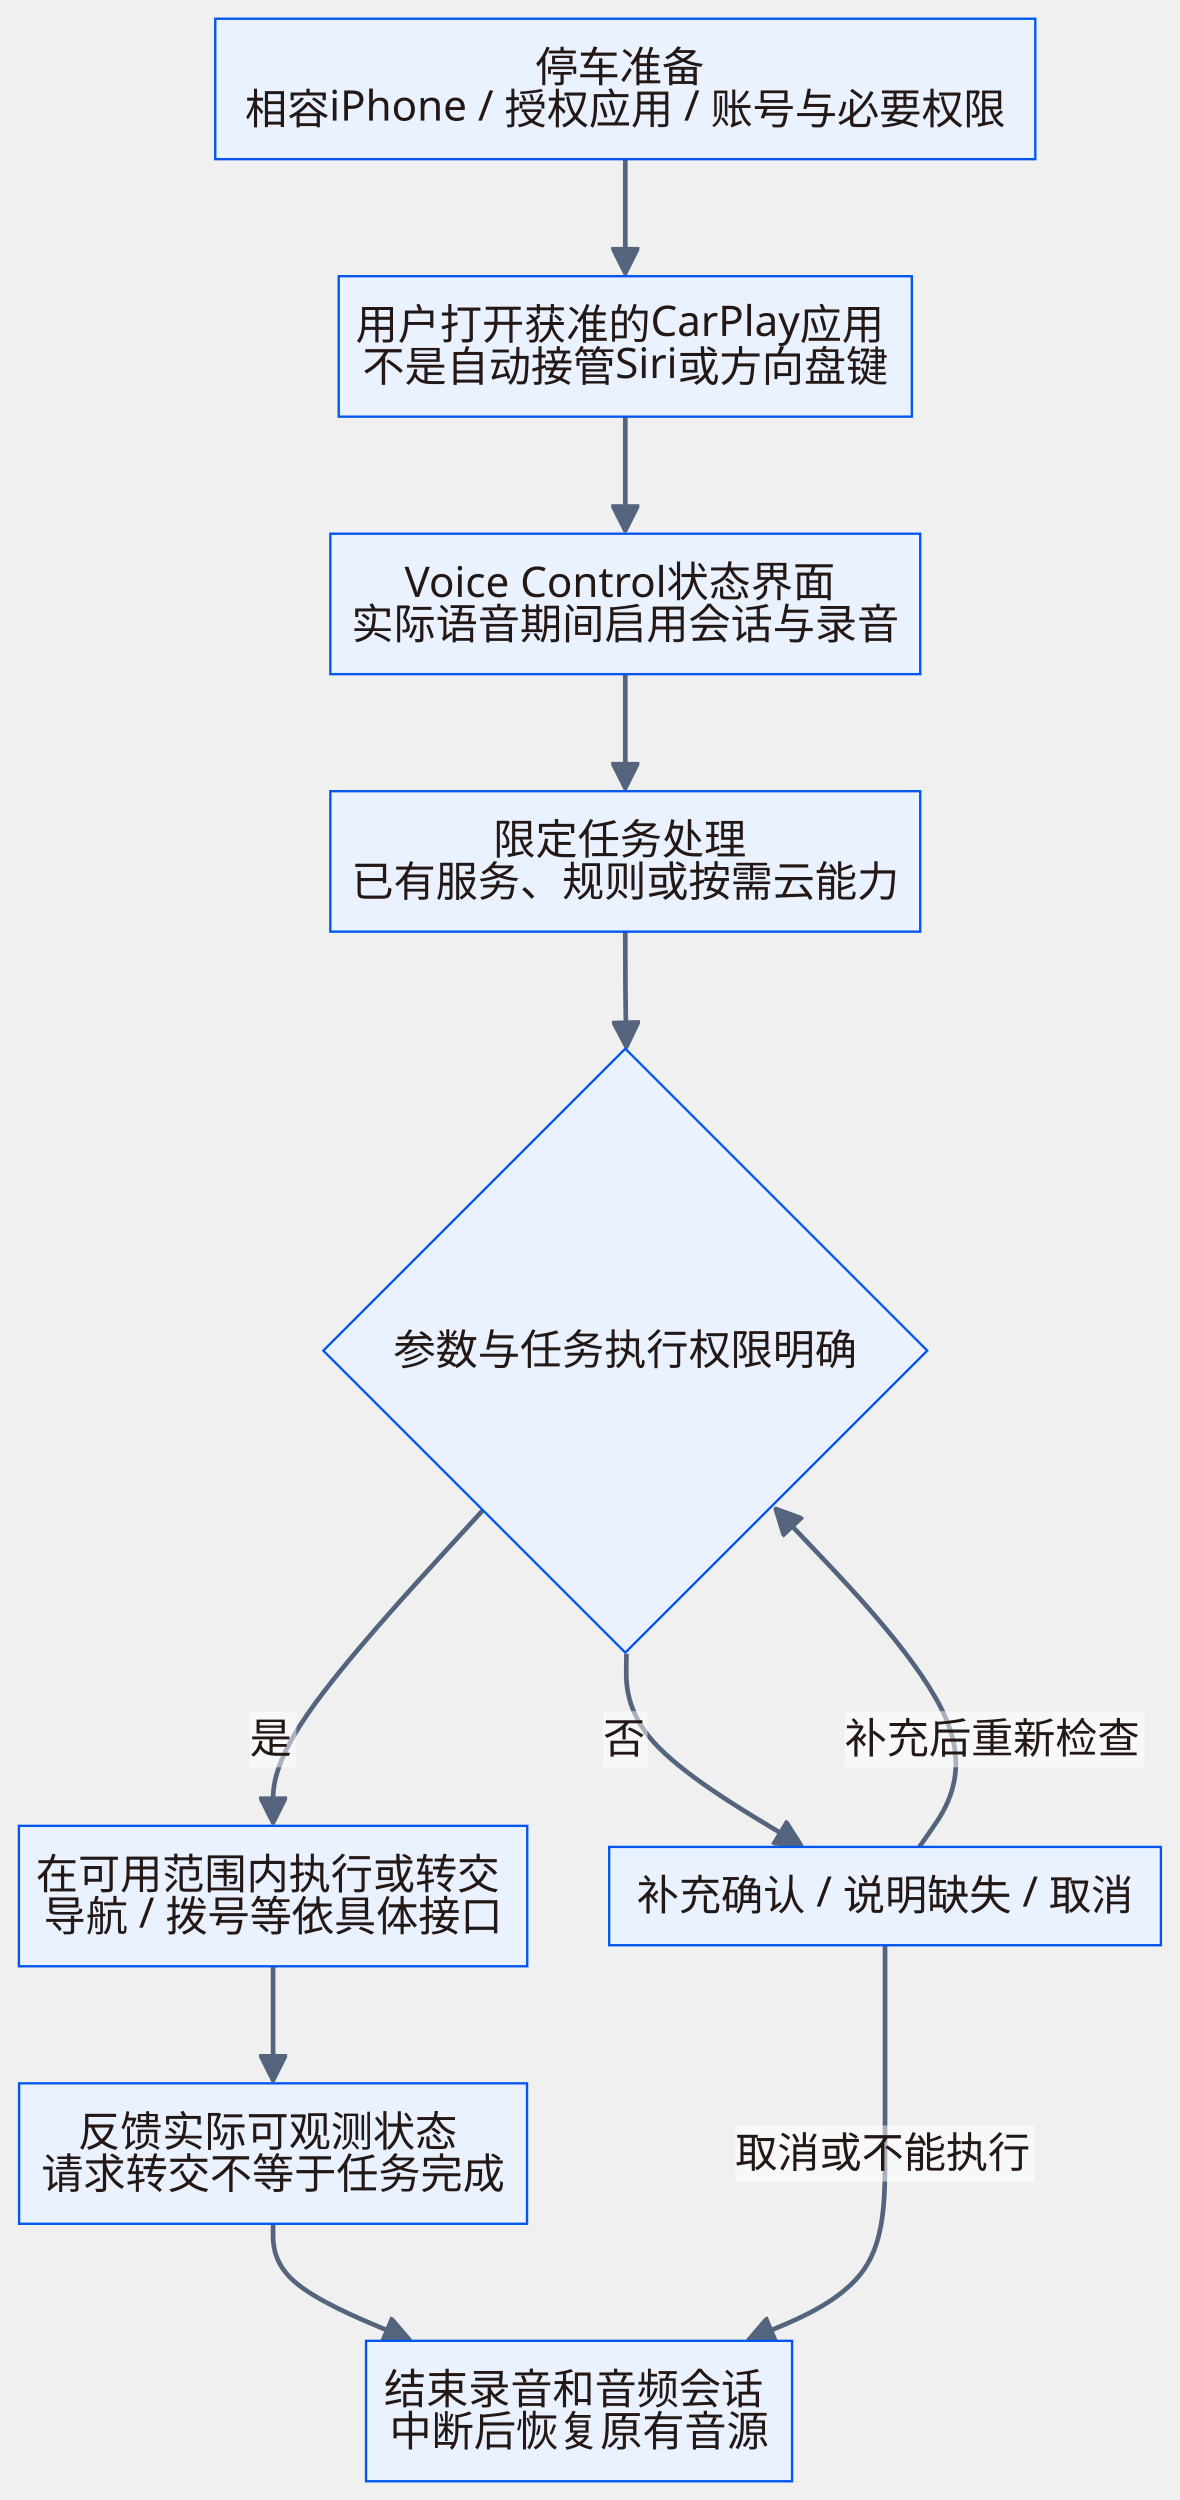
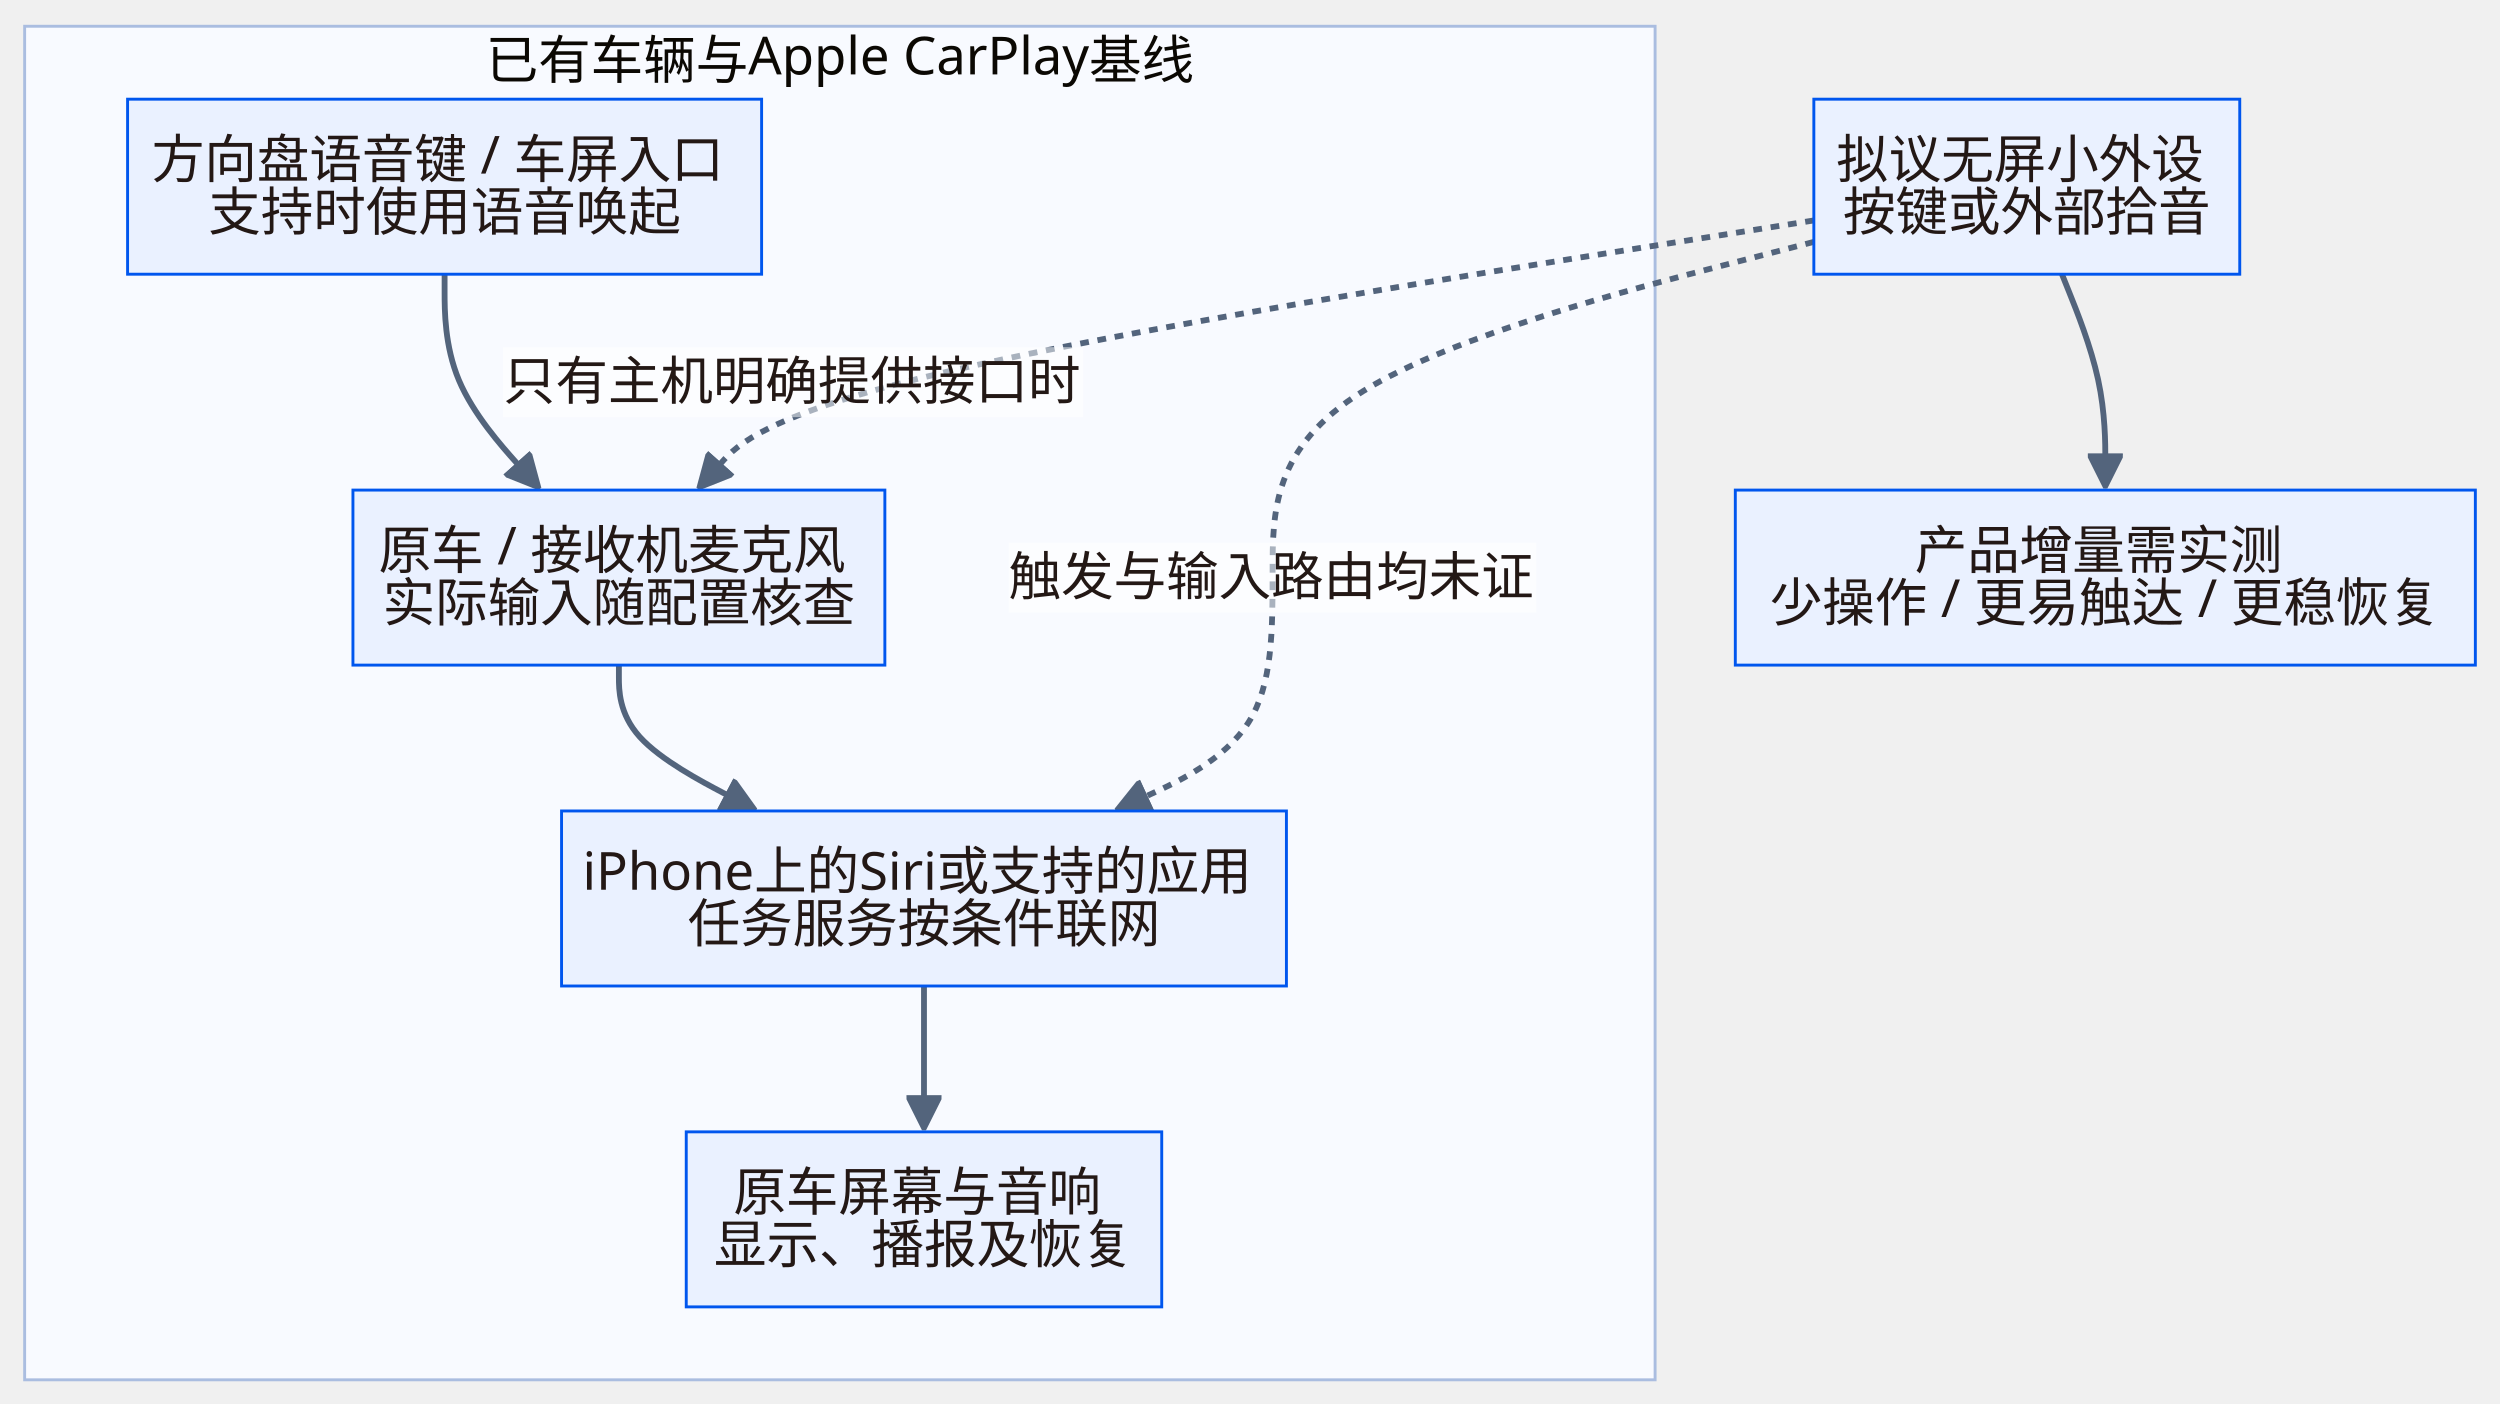
- <svg xmlns="http://www.w3.org/2000/svg" aria-roledescription="flowchart-v2" role="graphics-document document" viewBox="-8 -8 503.859 1068" height="1068" width="504" id="researchFigure2">
+ <svg xmlns="http://www.w3.org/2000/svg" aria-roledescription="flowchart-v2" role="graphics-document document" viewBox="-8 -9 856.099 481" height="481" width="857" id="researchFigure2">
  <style>#researchFigure2{font-family:Microsoft YaHei,PingFang SC,sans-serif;font-size:18px;fill:#231815;}#researchFigure2 .error-icon{fill:#F4F7FC;}#researchFigure2 .error-text{fill:#0b0803;stroke:#0b0803;}#researchFigure2 .edge-thickness-normal{stroke-width:2px;}#researchFigure2 .edge-thickness-thick{stroke-width:3.5px;}#researchFigure2 .edge-pattern-solid{stroke-dasharray:0;}#researchFigure2 .edge-pattern-dashed{stroke-dasharray:3;}#researchFigure2 .edge-pattern-dotted{stroke-dasharray:2;}#researchFigure2 .marker{fill:#53647C;stroke:#53647C;}#researchFigure2 .marker.cross{stroke:#53647C;}#researchFigure2 svg{font-family:Microsoft YaHei,PingFang SC,sans-serif;font-size:18px;}#researchFigure2 .label{font-family:Microsoft YaHei,PingFang SC,sans-serif;color:#231815;}#researchFigure2 .cluster-label text{fill:#0b0803;}#researchFigure2 .cluster-label span,#researchFigure2 p{color:#0b0803;}#researchFigure2 .label text,#researchFigure2 span,#researchFigure2 p{fill:#231815;color:#231815;}#researchFigure2 .node rect,#researchFigure2 .node circle,#researchFigure2 .node ellipse,#researchFigure2 .node polygon,#researchFigure2 .node path{fill:#EAF1FF;stroke:#0056EE;stroke-width:1px;}#researchFigure2 .flowchart-label text{text-anchor:middle;}#researchFigure2 .node .katex path{fill:#000;stroke:#000;stroke-width:1px;}#researchFigure2 .node .label{text-align:center;}#researchFigure2 .node.clickable{cursor:pointer;}#researchFigure2 .arrowheadPath{fill:#0b0b0b;}#researchFigure2 .edgePath .path{stroke:#53647C;stroke-width:2.0px;}#researchFigure2 .flowchart-link{stroke:#53647C;fill:none;}#researchFigure2 .edgeLabel{background-color:#FFFFFF;text-align:center;}#researchFigure2 .edgeLabel rect{opacity:0.5;background-color:#FFFFFF;fill:#FFFFFF;}#researchFigure2 .labelBkg{background-color:rgba(255, 255, 255, 0.5);}#researchFigure2 .cluster rect{fill:#F8FAFF;stroke:#AABDE0;stroke-width:1px;}#researchFigure2 .cluster text{fill:#0b0803;}#researchFigure2 .cluster span,#researchFigure2 p{color:#0b0803;}#researchFigure2 div.mermaidTooltip{position:absolute;text-align:center;max-width:200px;padding:2px;font-family:Microsoft YaHei,PingFang SC,sans-serif;font-size:12px;background:#F4F7FC;border:1px solid hsl(217.5, 17.143%, 87.255%);border-radius:2px;pointer-events:none;z-index:100;}#researchFigure2 .flowchartTitleText{text-anchor:middle;font-size:18px;fill:#231815;}#researchFigure2 :root{--mermaid-font-family:Microsoft YaHei,PingFang SC,sans-serif;}</style>
  <g>
    <marker orient="auto" markerHeight="12" markerWidth="12" markerUnits="userSpaceOnUse" refY="5" refX="6" viewBox="0 0 10 10" class="marker flowchart" id="researchFigure2_flowchart-pointEnd">
      <path style="stroke-width: 1; stroke-dasharray: 1, 0;" class="arrowMarkerPath" d="M 0 0 L 10 5 L 0 10 z" />
    </marker>
    <marker orient="auto" markerHeight="12" markerWidth="12" markerUnits="userSpaceOnUse" refY="5" refX="4.5" viewBox="0 0 10 10" class="marker flowchart" id="researchFigure2_flowchart-pointStart">
      <path style="stroke-width: 1; stroke-dasharray: 1, 0;" class="arrowMarkerPath" d="M 0 5 L 10 10 L 10 0 z" />
    </marker>
    <marker orient="auto" markerHeight="11" markerWidth="11" markerUnits="userSpaceOnUse" refY="5" refX="11" viewBox="0 0 10 10" class="marker flowchart" id="researchFigure2_flowchart-circleEnd">
      <circle style="stroke-width: 1; stroke-dasharray: 1, 0;" class="arrowMarkerPath" r="5" cy="5" cx="5" />
    </marker>
    <marker orient="auto" markerHeight="11" markerWidth="11" markerUnits="userSpaceOnUse" refY="5" refX="-1" viewBox="0 0 10 10" class="marker flowchart" id="researchFigure2_flowchart-circleStart">
      <circle style="stroke-width: 1; stroke-dasharray: 1, 0;" class="arrowMarkerPath" r="5" cy="5" cx="5" />
    </marker>
    <marker orient="auto" markerHeight="11" markerWidth="11" markerUnits="userSpaceOnUse" refY="5.2" refX="12" viewBox="0 0 11 11" class="marker cross flowchart" id="researchFigure2_flowchart-crossEnd">
      <path style="stroke-width: 2; stroke-dasharray: 1, 0;" class="arrowMarkerPath" d="M 1,1 l 9,9 M 10,1 l -9,9" />
    </marker>
    <marker orient="auto" markerHeight="11" markerWidth="11" markerUnits="userSpaceOnUse" refY="5.2" refX="-1" viewBox="0 0 11 11" class="marker cross flowchart" id="researchFigure2_flowchart-crossStart">
      <path style="stroke-width: 2; stroke-dasharray: 1, 0;" class="arrowMarkerPath" d="M 1,1 l 9,9 M 10,1 l -9,9" />
    </marker>
    <g class="root">
-       <g class="clusters" />
+       <g class="clusters">
+         <g id="EXISTING" class="cluster default flowchart-label">
+           <rect height="464" width="558.914" y="0" x="0" ry="0" rx="0" style="" />
+           <g transform="translate(279.4569, 0)" class="cluster-label">
+             <text style="">
+               <tspan class="row" x="0" dy="1em" xml:space="preserve">已有车辆与Apple CarPlay基线</tspan>
+             </text>
+           </g>
+         </g>
+       </g>
      <g class="edgePaths">
-         <path marker-end="url(#researchFigure2_flowchart-pointEnd)" style="fill:none;" class="edge-thickness-normal edge-pattern-solid flowchart-link LS-SETUP LE-ENTRY" id="L-SETUP-ENTRY-0" d="M259.051,60L259.051,64.167C259.051,68.333,259.051,76.667,259.051,84.117C259.051,91.567,259.051,98.133,259.051,101.417L259.051,104.7" />
-         <path marker-end="url(#researchFigure2_flowchart-pointEnd)" style="fill:none;" class="edge-thickness-normal edge-pattern-solid flowchart-link LS-ENTRY LE-LISTEN" id="L-ENTRY-LISTEN-0" d="M259.051,170L259.051,174.167C259.051,178.333,259.051,186.667,259.051,194.117C259.051,201.567,259.051,208.133,259.051,211.417L259.051,214.7" />
-         <path marker-end="url(#researchFigure2_flowchart-pointEnd)" style="fill:none;" class="edge-thickness-normal edge-pattern-solid flowchart-link LS-LISTEN LE-TASK" id="L-LISTEN-TASK-0" d="M259.051,280L259.051,284.167C259.051,288.333,259.051,296.667,259.051,304.117C259.051,311.567,259.051,318.133,259.051,321.417L259.051,324.7" />
-         <path marker-end="url(#researchFigure2_flowchart-pointEnd)" style="fill:none;" class="edge-thickness-normal edge-pattern-solid flowchart-link LS-TASK LE-CHECK" id="L-TASK-CHECK-0" d="M259.051,390L259.051,394.167C259.051,398.333,259.051,406.667,259.117,414.2C259.183,421.734,259.315,428.467,259.381,431.834L259.447,435.201" />
-         <path marker-end="url(#researchFigure2_flowchart-pointEnd)" style="fill:none;" class="edge-thickness-normal edge-pattern-solid flowchart-link LS-CHECK LE-ACTION" id="L-CHECK-ACTION-0" d="M198.217,637.166L183.279,653.472C168.34,669.778,138.463,702.389,123.524,723.978C108.586,745.567,108.586,756.133,108.586,761.417L108.586,766.7" />
-         <path marker-end="url(#researchFigure2_flowchart-pointEnd)" style="fill:none;" class="edge-thickness-normal edge-pattern-solid flowchart-link LS-CHECK LE-CONFIRM" id="L-CHECK-CONFIRM-0" d="M259.551,698.5L259.467,704.583C259.384,710.667,259.217,722.833,271.075,736.127C282.933,749.42,306.816,763.84,318.757,771.05L330.699,778.261" />
-         <path marker-end="url(#researchFigure2_flowchart-pointEnd)" style="fill:none;" class="edge-thickness-normal edge-pattern-solid flowchart-link LS-CONFIRM LE-CHECK" id="L-CONFIRM-CHECK-0" d="M384.669,781L390.018,773.333C395.368,765.667,406.067,750.333,396.297,726.749C386.527,703.165,356.289,671.329,341.169,655.411L326.05,639.494" />
-         <path marker-end="url(#researchFigure2_flowchart-pointEnd)" style="fill:none;" class="edge-thickness-normal edge-pattern-solid flowchart-link LS-ACTION LE-RESULT" id="L-ACTION-RESULT-0" d="M108.586,832L108.586,836.167C108.586,840.333,108.586,848.667,108.586,856.117C108.586,863.567,108.586,870.133,108.586,873.417L108.586,876.7" />
-         <path marker-end="url(#researchFigure2_flowchart-pointEnd)" style="fill:none;" class="edge-thickness-normal edge-pattern-solid flowchart-link LS-RESULT LE-END" id="L-RESULT-END-0" d="M108.586,942L108.586,946.167C108.586,950.333,108.586,958.667,117.674,966.657C126.763,974.648,144.94,982.296,154.028,986.12L163.117,989.944" />
-         <path marker-end="url(#researchFigure2_flowchart-pointEnd)" style="fill:none;" class="edge-thickness-normal edge-pattern-solid flowchart-link LS-CONFIRM LE-END" id="L-CONFIRM-END-0" d="M370.016,823L370.016,828.667C370.016,834.333,370.016,845.667,370.016,860.5C370.016,875.333,370.016,893.667,370.016,912C370.016,930.333,370.016,948.667,360.927,961.657C351.839,974.648,333.662,982.296,324.573,986.12L315.485,989.944" />
+         <path marker-end="url(#researchFigure2_flowchart-pointEnd)" style="fill:none;" class="edge-thickness-normal edge-pattern-solid flowchart-link LS-START LE-MIC" id="L-START-MIC-0" d="M143.957,85L143.957,91.167C143.957,97.333,143.957,109.667,148.868,121.341C153.78,133.015,163.603,144.03,168.514,149.537L173.426,155.044" />
+         <path marker-end="url(#researchFigure2_flowchart-pointEnd)" style="fill:none;" class="edge-thickness-normal edge-pattern-solid flowchart-link LS-MIC LE-PHONE" id="L-MIC-PHONE-0" d="M203.707,219L203.707,223.167C203.707,227.333,203.707,235.667,210.848,243.589C217.99,251.511,232.272,259.022,239.414,262.778L246.555,266.533" />
+         <path marker-end="url(#researchFigure2_flowchart-pointEnd)" style="fill:none;" class="edge-thickness-normal edge-pattern-solid flowchart-link LS-PHONE LE-OUTPUT" id="L-PHONE-OUTPUT-0" d="M308.293,329L308.293,333.167C308.293,337.333,308.293,345.667,308.293,353.117C308.293,360.567,308.293,367.133,308.293,370.417L308.293,373.7" />
+         <path marker-end="url(#researchFigure2_flowchart-pointEnd)" style="fill:none;stroke-width:2px;stroke-dasharray:3;" class="edge-thickness-normal edge-pattern-dotted flowchart-link LS-EXTRA LE-PHONE" id="L-EXTRA-PHONE-0" d="M613.335,73.918L582.411,81.931C551.488,89.945,489.64,105.973,458.716,125.153C427.793,144.333,427.793,166.667,427.793,187C427.793,207.333,427.793,225.667,419.542,238.631C411.292,251.595,394.79,259.189,386.54,262.987L378.289,266.784" />
+         <path marker-end="url(#researchFigure2_flowchart-pointEnd)" style="fill:none;stroke-width:2px;stroke-dasharray:3;" class="edge-thickness-normal edge-pattern-dotted flowchart-link LS-EXTRA LE-MIC" id="L-EXTRA-MIC-0" d="M613.335,66.566L555.022,75.805C496.709,85.044,380.083,103.522,316.859,118.268C253.634,133.015,243.811,144.03,238.9,149.537L233.988,155.044" />
+         <path marker-end="url(#researchFigure2_flowchart-pointEnd)" style="fill:none;" class="edge-thickness-normal edge-pattern-solid flowchart-link LS-EXTRA LE-VALUE" id="L-EXTRA-VALUE-0" d="M698.39,85L700.867,91.167C703.345,97.333,708.301,109.667,710.779,121.117C713.257,132.567,713.257,143.133,713.257,148.417L713.257,153.7" />
      </g>
      <g class="edgeLabels">
        <g class="edgeLabel">
          <g transform="translate(0, 0)" class="label">
            <rect height="0" width="0" ry="0" rx="0" />
            <text style="">
              <tspan class="row" x="0" dy="1em" xml:space="preserve" />
            </text>
          </g>
        </g>
        <g class="edgeLabel">
          <g transform="translate(0, 0)" class="label">
            <rect height="0" width="0" ry="0" rx="0" />
            <text style="">
              <tspan class="row" x="0" dy="1em" xml:space="preserve" />
            </text>
          </g>
        </g>
        <g class="edgeLabel">
          <g transform="translate(0, 0)" class="label">
            <rect height="0" width="0" ry="0" rx="0" />
            <text style="">
              <tspan class="row" x="0" dy="1em" xml:space="preserve" />
            </text>
          </g>
        </g>
-         <g class="edgeLabel">
-           <g transform="translate(0, 0)" class="label">
-             <rect height="0" width="0" ry="0" rx="0" />
+         <g transform="translate(427.7927, 189)" class="edgeLabel">
+           <g transform="translate(-90.5, -12)" class="label">
+             <rect height="24" width="180.911" ry="0" rx="0" />
            <text style="">
-               <tspan class="row" x="0" dy="1em" xml:space="preserve" />
+               <tspan class="row" x="0" dy="1em" xml:space="preserve">触发与输入路由均未证</tspan>
            </text>
          </g>
        </g>
-         <g transform="translate(108.5859, 735)" class="edgeLabel">
-           <g transform="translate(-10, -12)" class="label">
-             <rect height="24" width="20" ry="0" rx="0" />
+         <g transform="translate(263.457, 122)" class="edgeLabel">
+           <g transform="translate(-99.5, -12)" class="label">
+             <rect height="24" width="198.901" ry="0" rx="0" />
            <text style="">
-               <tspan class="row" x="0" dy="1em" xml:space="preserve">是</tspan>
-             </text>
-           </g>
-         </g>
-         <g transform="translate(259.0508, 735)" class="edgeLabel">
-           <g transform="translate(-9.5, -12)" class="label">
-             <rect height="24" width="19" ry="0" rx="0" />
-             <text style="">
-               <tspan class="row" x="0" dy="1em" xml:space="preserve">否</tspan>
-             </text>
-           </g>
-         </g>
-         <g transform="translate(416.7656, 735)" class="edgeLabel">
-           <g transform="translate(-64, -12)" class="label">
-             <rect height="24" width="128" ry="0" rx="0" />
-             <text style="">
-               <tspan class="row" x="0" dy="1em" xml:space="preserve">补充后重新检查</tspan>
+               <tspan class="row" x="0" dy="1em" xml:space="preserve">只有主机明确提供接口时</tspan>
            </text>
          </g>
        </g>
        <g class="edgeLabel">
          <g transform="translate(0, 0)" class="label">
            <rect height="0" width="0" ry="0" rx="0" />
            <text style="">
              <tspan class="row" x="0" dy="1em" xml:space="preserve" />
            </text>
          </g>
        </g>
-         <g class="edgeLabel">
-           <g transform="translate(0, 0)" class="label">
-             <rect height="0" width="0" ry="0" rx="0" />
+       </g>
+       <g class="nodes">
+         <g transform="translate(203.707, 189)" data-id="MIC" data-node="true" id="flowchart-MIC-36" class="node default default flowchart-label">
+           <rect height="60" width="182.343" y="-30" x="-91.171" ry="0" rx="0" style="" class="basic label-container" />
+           <g transform="translate(0, -21)" style="" class="label">
+             <rect />
            <text style="">
-               <tspan class="row" x="0" dy="1em" xml:space="preserve" />
+               <tspan class="row" x="0" dy="1em" xml:space="preserve">原车 / 接收机麦克风</tspan>
+               <tspan class="row" x="0" dy="1em" xml:space="preserve">实际输入随配置核查</tspan>
            </text>
          </g>
        </g>
-         <g transform="translate(370.0156, 912)" class="edgeLabel">
-           <g transform="translate(-64, -12)" class="label">
-             <rect height="24" width="128" ry="0" rx="0" />
+         <g transform="translate(143.957, 55)" data-id="START" data-node="true" id="flowchart-START-35" class="node default default flowchart-label">
+           <rect height="60" width="217.344" y="-30" x="-108.672" ry="0" rx="0" style="" class="basic label-container" />
+           <g transform="translate(0, -21)" style="" class="label">
+             <rect />
            <text style="">
-               <tspan class="row" x="0" dy="1em" xml:space="preserve">取消或不能执行</tspan>
+               <tspan class="row" x="0" dy="1em" xml:space="preserve">方向盘语音键 / 车屏入口</tspan>
+               <tspan class="row" x="0" dy="1em" xml:space="preserve">支持时使用语音唤起</tspan>
            </text>
          </g>
        </g>
-       </g>
-       <g class="nodes">
-         <g transform="translate(259.0508, 30)" data-id="SETUP" data-node="true" id="flowchart-SETUP-20" class="node default default flowchart-label">
-           <rect height="60" width="350.319" y="-30" x="-175.16" ry="0" rx="0" style="" class="basic label-container" />
+         <g transform="translate(308.2927, 299)" data-id="PHONE" data-node="true" id="flowchart-PHONE-38" class="node default default flowchart-label">
+           <rect height="60" width="248.484" y="-30" x="-124.242" ry="0" rx="0" style="" class="basic label-container" />
          <g transform="translate(0, -21)" style="" class="label">
            <rect />
            <text style="">
-               <tspan class="row" x="0" dy="1em" xml:space="preserve">停车准备</tspan>
-               <tspan class="row" x="0" dy="1em" xml:space="preserve">相容iPhone / 授权应用 / 账号与必要权限</tspan>
+               <tspan class="row" x="0" dy="1em" xml:space="preserve">iPhone上的Siri或支持的应用</tspan>
+               <tspan class="row" x="0" dy="1em" xml:space="preserve">任务服务按条件联网</tspan>
            </text>
          </g>
        </g>
-         <g transform="translate(259.0508, 140)" data-id="ENTRY" data-node="true" id="flowchart-ENTRY-21" class="node default default flowchart-label">
-           <rect height="60" width="244.842" y="-30" x="-122.421" ry="0" rx="0" style="" class="basic label-container" />
+         <g transform="translate(308.2927, 409)" data-id="OUTPUT" data-node="true" id="flowchart-OUTPUT-40" class="node default default flowchart-label">
+           <rect height="60" width="163" y="-30" x="-81.5" ry="0" rx="0" style="" class="basic label-container" />
          <g transform="translate(0, -21)" style="" class="label">
            <rect />
            <text style="">
-               <tspan class="row" x="0" dy="1em" xml:space="preserve">用户打开获准的CarPlay应用</tspan>
-               <tspan class="row" x="0" dy="1em" xml:space="preserve">不是自动接管Siri或方向盘键</tspan>
+               <tspan class="row" x="0" dy="1em" xml:space="preserve">原车屏幕与音响</tspan>
+               <tspan class="row" x="0" dy="1em" xml:space="preserve">显示、播报及恢复</tspan>
            </text>
          </g>
        </g>
-         <g transform="translate(259.0508, 250)" data-id="LISTEN" data-node="true" id="flowchart-LISTEN-23" class="node default default flowchart-label">
-           <rect height="60" width="252" y="-30" x="-126" ry="0" rx="0" style="" class="basic label-container" />
+         <g transform="translate(686.3352, 55)" data-id="EXTRA" data-node="true" id="flowchart-EXTRA-41" class="node default default flowchart-label">
+           <rect height="60" width="146" y="-30" x="-73" ry="0" rx="0" style="" class="basic label-container" />
          <g transform="translate(0, -21)" style="" class="label">
            <rect />
            <text style="">
-               <tspan class="row" x="0" dy="1em" xml:space="preserve">Voice Control状态界面</tspan>
-               <tspan class="row" x="0" dy="1em" xml:space="preserve">实际语音期间启用会话与录音</tspan>
+               <tspan class="row" x="0" dy="1em" xml:space="preserve">拟议无屏小外设</tspan>
+               <tspan class="row" x="0" dy="1em" xml:space="preserve">按键或外部拾音</tspan>
            </text>
          </g>
        </g>
-         <g transform="translate(259.0508, 360)" data-id="TASK" data-node="true" id="flowchart-TASK-25" class="node default default flowchart-label">
-           <rect height="60" width="252" y="-30" x="-126" ry="0" rx="0" style="" class="basic label-container" />
+         <g transform="translate(713.2566, 189)" data-id="VALUE" data-node="true" id="flowchart-VALUE-45" class="node default default flowchart-label">
+           <rect height="60" width="253.686" y="-30" x="-126.843" ry="0" rx="0" style="" class="basic label-container" />
          <g transform="translate(0, -21)" style="" class="label">
            <rect />
            <text style="">
-               <tspan class="row" x="0" dy="1em" xml:space="preserve">限定任务处理</tspan>
-               <tspan class="row" x="0" dy="1em" xml:space="preserve">已有服务、规则或按需云能力</tspan>
-             </text>
-           </g>
-         </g>
-         <g transform="translate(259.0508, 569)" data-id="CHECK" data-node="true" id="flowchart-CHECK-27" class="node default default flowchart-label">
-           <polygon style="" transform="translate(-129,129)" class="label-container" points="129,0 258,-129 129,-258 0,-129" />
-           <g transform="translate(0, -12)" style="" class="label">
-             <rect />
-             <text style="">
-               <tspan class="row" x="0" dy="1em" xml:space="preserve">参数与任务执行权限明确</tspan>
-             </text>
-           </g>
-         </g>
-         <g transform="translate(108.5859, 802)" data-id="ACTION" data-node="true" id="flowchart-ACTION-29" class="node default default flowchart-label">
-           <rect height="60" width="217.172" y="-30" x="-108.586" ry="0" rx="0" style="" class="basic label-container" />
-           <g transform="translate(0, -21)" style="" class="label">
-             <rect />
-             <text style="">
-               <tspan class="row" x="0" dy="1em" xml:space="preserve">在可用范围内执行或转交</tspan>
-               <tspan class="row" x="0" dy="1em" xml:space="preserve">导航 / 拨号等依具体接口</tspan>
-             </text>
-           </g>
-         </g>
-         <g transform="translate(370.0156, 802)" data-id="CONFIRM" data-node="true" id="flowchart-CONFIRM-31" class="node default default flowchart-label">
-           <rect height="42" width="235.688" y="-21" x="-117.844" ry="0" rx="0" style="" class="basic label-container" />
-           <g transform="translate(0, -12)" style="" class="label">
-             <rect />
-             <text style="">
-               <tspan class="row" x="0" dy="1em" xml:space="preserve">补充确认 / 说明缺失 / 取消</tspan>
-             </text>
-           </g>
-         </g>
-         <g transform="translate(108.5859, 912)" data-id="RESULT" data-node="true" id="flowchart-RESULT-35" class="node default default flowchart-label">
-           <rect height="60" width="217" y="-30" x="-108.5" ry="0" rx="0" style="" class="basic label-container" />
-           <g transform="translate(0, -21)" style="" class="label">
-             <rect />
-             <text style="">
-               <tspan class="row" x="0" dy="1em" xml:space="preserve">反馈实际可观测状态</tspan>
-               <tspan class="row" x="0" dy="1em" xml:space="preserve">请求转交不等于任务完成</tspan>
-             </text>
-           </g>
-         </g>
-         <g transform="translate(239.3008, 1022)" data-id="END" data-node="true" id="flowchart-END-37" class="node default default flowchart-label">
-           <rect height="60" width="182" y="-30" x="-91" ry="0" rx="0" style="" class="basic label-container" />
-           <g transform="translate(0, -21)" style="" class="label">
-             <rect />
-             <text style="">
-               <tspan class="row" x="0" dy="1em" xml:space="preserve">结束录音和音频会话</tspan>
-               <tspan class="row" x="0" dy="1em" xml:space="preserve">中断后恢复原有音源</tspan>
+               <tspan class="row" x="0" dy="1em" xml:space="preserve">产品增量需实测</tspan>
+               <tspan class="row" x="0" dy="1em" xml:space="preserve">少操作 / 更易触达 / 更稳恢复</tspan>
            </text>
          </g>
        </g>
      </g>
    </g>
  </g>
</svg>
